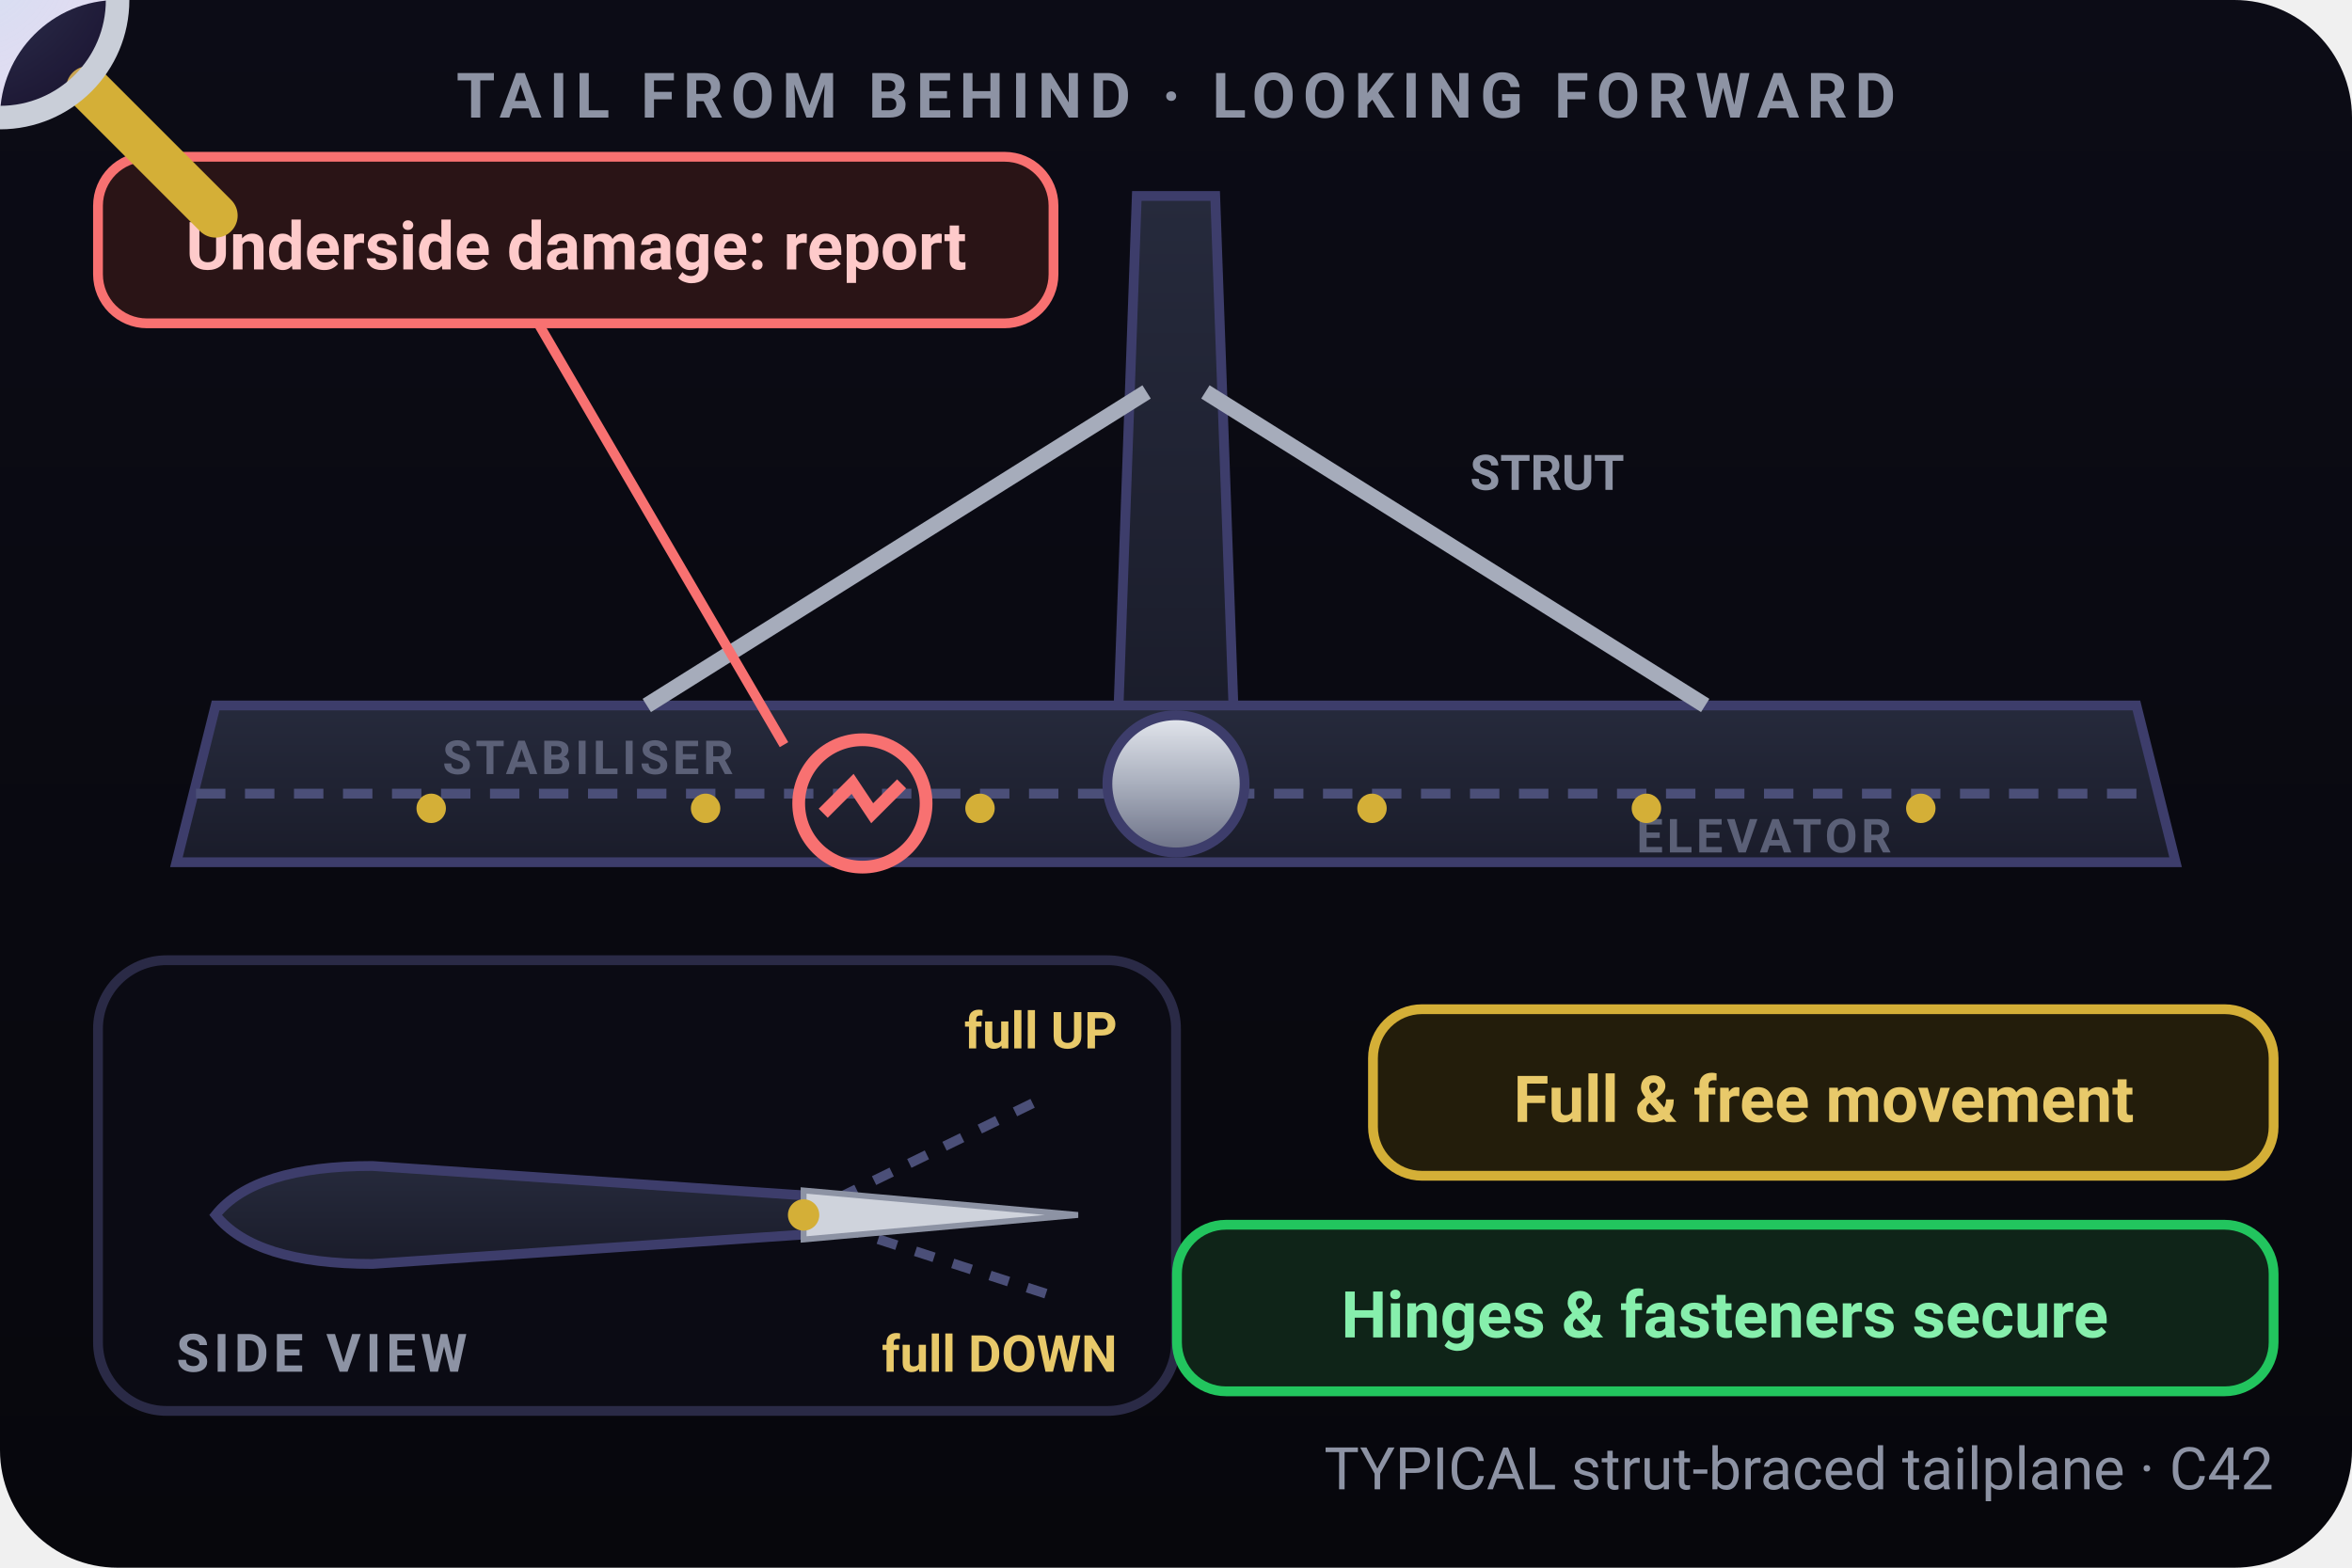
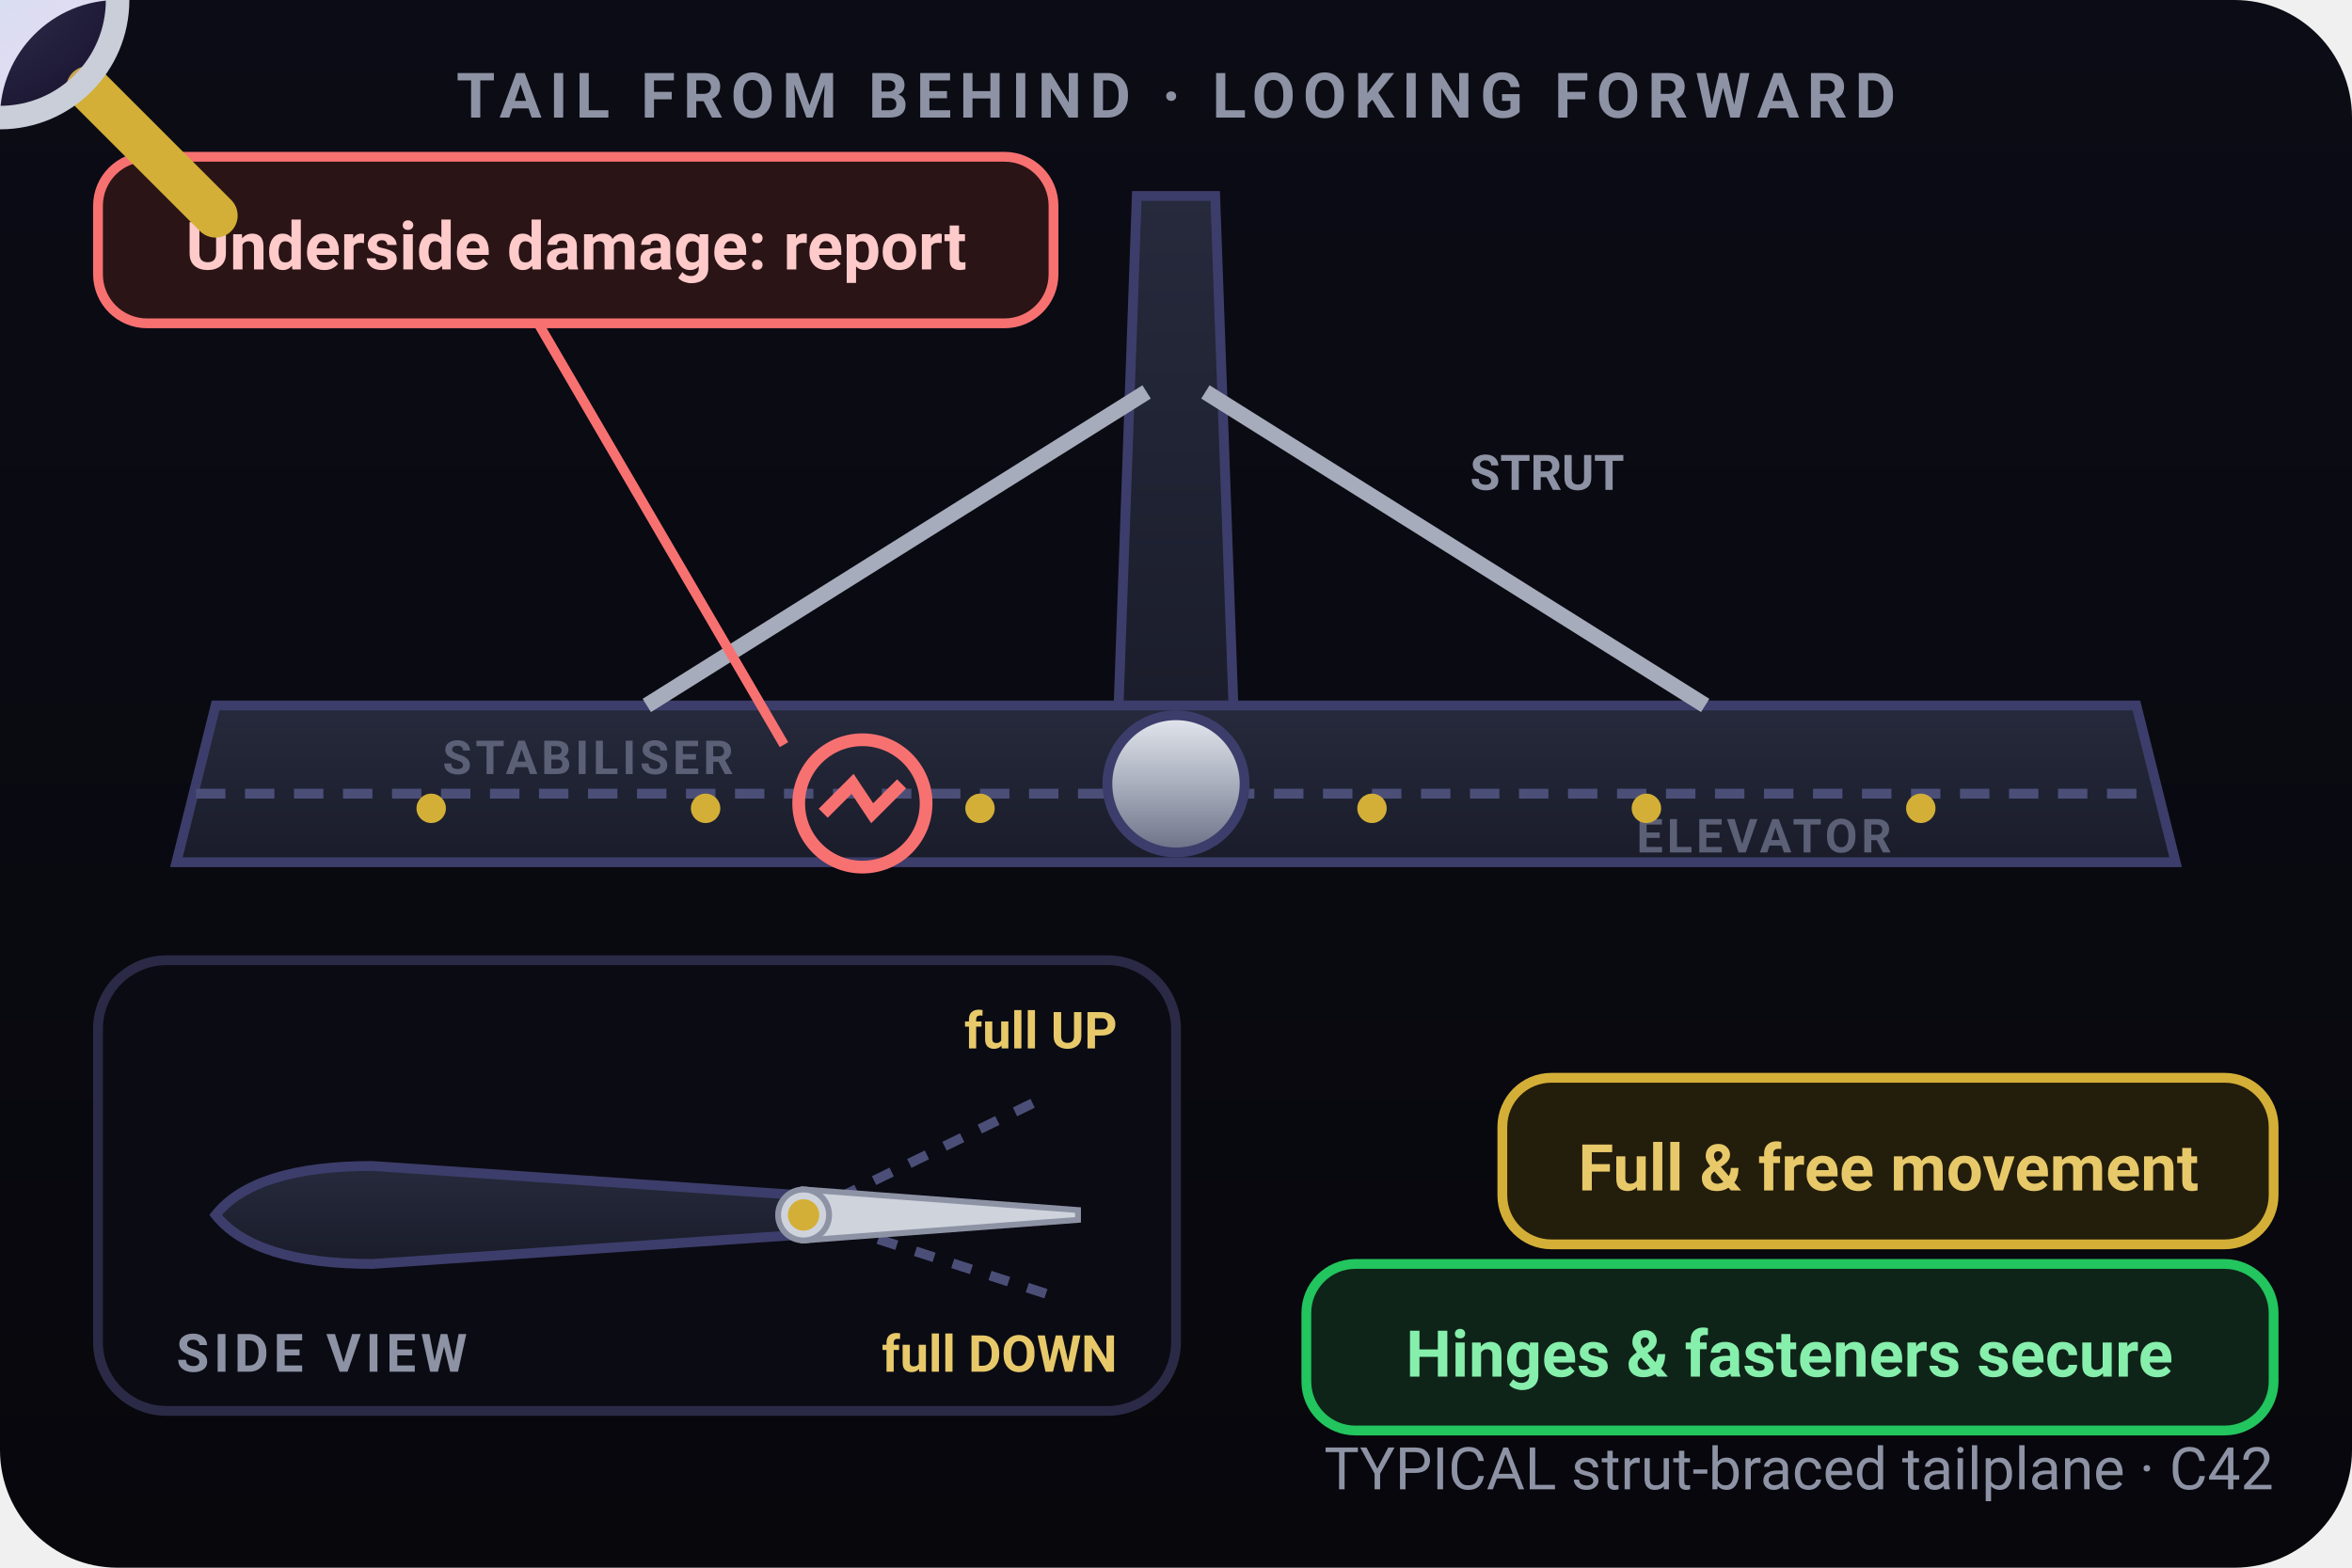
<svg xmlns="http://www.w3.org/2000/svg" viewBox="0 0 240 160" role="img" aria-label="Typical C42 tail seen from behind: a magnifier runs along the underside of the strut-braced horizontal stabiliser and finds damage to report; a side view shows the elevator moving fully up and down, and the hinges and fasteners are checked secure">
  <defs>
    <linearGradient id="bg" x1="0" y1="0" x2="0" y2="1">
      <stop offset="0" stop-color="#0c0c16" />
      <stop offset="1" stop-color="#07070c" />
    </linearGradient>
    <linearGradient id="metal" x1="0" y1="0" x2="0" y2="1">
      <stop offset="0" stop-color="#e4e7ee" />
      <stop offset=".5" stop-color="#a9afbd" />
      <stop offset="1" stop-color="#6b7086" />
    </linearGradient>
    <linearGradient id="metalh" x1="0" y1="0" x2="1" y2="0">
      <stop offset="0" stop-color="#6b7086" />
      <stop offset=".45" stop-color="#d9dde5" />
      <stop offset="1" stop-color="#7d8296" />
    </linearGradient>
    <linearGradient id="skin" x1="0" y1="0" x2="0" y2="1">
      <stop offset="0" stop-color="#2a2d3d" />
      <stop offset="1" stop-color="#171822" />
    </linearGradient>
    <linearGradient id="fab" x1="0" y1="0" x2="0" y2="1">
      <stop offset="0" stop-color="#262a3c" />
      <stop offset="1" stop-color="#1a1c2a" />
    </linearGradient>
    <radialGradient id="glass" cx=".35" cy=".3" r=".8">
      <stop offset="0" stop-color="#93c5fd" stop-opacity=".28" />
      <stop offset="1" stop-color="#8b5cf6" stop-opacity=".12" />
    </radialGradient>
  </defs>
  <style>
  text{font-family:system-ui,-apple-system,"Segoe UI",Roboto,Arial,sans-serif}
  .lens{animation:lens 4s linear infinite}
  .dmg{animation:dmg 4s linear infinite}
  .el{transform-origin:82px 124px;animation:el 4s ease-in-out infinite}
  .ins{animation:ins 4s linear infinite}
  .hg{animation:hg 4s linear infinite}
-   @keyframes lens{0%{transform:translate(36px,88px);opacity:0}4%{opacity:1}42%{transform:translate(204px,88px);opacity:1}46%,100%{transform:translate(204px,88px);opacity:0}}
+   @keyframes lens{0%{transform:translate(36px,84px);opacity:0}4%{opacity:1}42%{transform:translate(204px,84px);opacity:1}46%,100%{transform:translate(204px,84px);opacity:0}}
  @keyframes dmg{0%,14%{opacity:.15}18%,100%{opacity:1}}
  @keyframes ins{0%,44%{opacity:.25}50%,97%{opacity:1}100%{opacity:.25}}
  @keyframes el{0%,50%{transform:rotate(0)}60%,64%{transform:rotate(-26deg)}76%,80%{transform:rotate(18deg)}90%,100%{transform:rotate(0)}}
  @keyframes hg{0%,82%{fill:#d4af37}86%,100%{fill:#22c55e}}
  @media (prefers-reduced-motion:reduce){*{animation:none!important}.lens{display:none}}
</style>
  <rect width="240" height="160" rx="12" fill="url(#bg)" />
  <text x="120" y="12" text-anchor="middle" font-size="6.4" font-weight="700" letter-spacing=".8" fill="#8d93a4">TAIL FROM BEHIND · LOOKING FORWARD</text>
  <path d="M114 76 L116 20 L124 20 L126 76Z" fill="url(#fab)" stroke="#3d3d6b" />
  <path d="M22 72 L218 72 L222 88 L18 88Z" fill="url(#fab)" stroke="#3d3d6b" />
  <path d="M20 81 H220" stroke="#4b4f78" stroke-dasharray="3 2" />
  <text x="60" y="79" text-anchor="middle" font-size="4.8" font-weight="700" letter-spacing=".4" fill="#5b6077">STABILISER</text>
  <text x="180" y="87" text-anchor="middle" font-size="4.8" font-weight="700" letter-spacing=".4" fill="#5b6077">ELEVATOR</text>
  <circle cx="120" cy="80" r="7" fill="url(#metal)" stroke="#3d3d6b" />
  <path d="M117 40 L66 72 M123 40 L174 72" stroke="#a6acbb" stroke-width="1.6" />
  <text x="150" y="50" font-size="5" font-weight="700" fill="#8d93a4">STRUT</text>
  <g class="hg" fill="#d4af37">
    <circle cx="44" cy="82.5" r="1.5" />
    <circle cx="72" cy="82.5" r="1.5" />
    <circle cx="100" cy="82.5" r="1.5" />
    <circle cx="140" cy="82.5" r="1.5" />
    <circle cx="168" cy="82.5" r="1.5" />
    <circle cx="196" cy="82.5" r="1.5" />
  </g>
  <g class="dmg">
    <path d="M84 83 l3 -3 2 3 3 -3" fill="none" stroke="#f87171" stroke-width="1.3" />
    <circle cx="88" cy="82" r="6.5" fill="none" stroke="#f87171" stroke-width="1.3" />
    <path d="M80 76 L52 28" stroke="#f87171" stroke-width="1" />
    <g>
      <rect x="10.0" y="16" width="97.5" height="17" rx="5" fill="#2a1416" stroke="#f87171" />
      <text x="58.8" y="27.5" text-anchor="middle" font-size="6.8" font-weight="700" fill="#fecaca">Underside damage: report</text>
    </g>
  </g>
  <g class="ins">
    <rect x="10" y="98" width="110" height="46" rx="7" fill="#0b0b14" stroke="#2a2a46" />
    <text x="18" y="140" font-size="5.4" font-weight="700" letter-spacing=".5" fill="#8d93a4">SIDE VIEW</text>
    <path d="M22 124 Q26 119 38 119 L82 122 L82 126 L38 129 Q26 129 22 124Z" fill="url(#fab)" stroke="#3d3d6b" />
    <path d="M82 124 L110 124" stroke="#4b4f78" stroke-width="1" stroke-dasharray="2 2" transform="rotate(-26 82 124)" />
    <path d="M82 124 L110 124" stroke="#4b4f78" stroke-width="1" stroke-dasharray="2 2" transform="rotate(18 82 124)" />
-     <path class="el" d="M82 121.5 L110 124 L82 126.5Z" fill="#cfd3dc" stroke="#8d93a4" stroke-width=".6" />
+     <g class="el">
+       <path d="M82 121.4 L110 123.5 L110 124.5 L82 126.6Z" fill="#cfd3dc" stroke="#8d93a4" stroke-width=".6" />
+       <circle cx="82" cy="124" r="2.6" fill="#cfd3dc" stroke="#8d93a4" stroke-width=".6" />
+     </g>
    <text x="114" y="107" text-anchor="end" font-size="5.2" font-weight="700" fill="#e8c96a">full UP</text>
    <text x="114" y="140" text-anchor="end" font-size="5.2" font-weight="700" fill="#e8c96a">full DOWN</text>
    <circle cx="82" cy="124" r="1.6" fill="#d4af37" />
  </g>
  <g>
-     <rect x="140.1" y="103" width="91.9" height="17" rx="5" fill="#231d0b" stroke="#d4af37" />
-     <text x="186.1" y="114.5" text-anchor="middle" font-size="6.6" font-weight="700" fill="#e8c96a">Full &amp; free movement</text>
+     <rect x="153.3" y="110" width="78.7" height="17" rx="5" fill="#231d0b" stroke="#d4af37" />
+     <text x="192.7" y="121.5" text-anchor="middle" font-size="6.6" font-weight="700" fill="#e8c96a">Full &amp; free movement</text>
  </g>
  <g>
    <g>
-       <rect x="120.1" y="125" width="111.9" height="17" rx="5" fill="#0f2418" stroke="#22c55e" />
-       <text x="176.0" y="136.5" text-anchor="middle" font-size="6.6" font-weight="700" fill="#86efac">Hinges &amp; fasteners secure</text>
+       <rect x="133.3" y="129" width="98.7" height="17" rx="5" fill="#0f2418" stroke="#22c55e" />
+       <text x="182.6" y="140.5" text-anchor="middle" font-size="6.6" font-weight="700" fill="#86efac">Hinges &amp; fasteners secure</text>
    </g>
  </g>
  <g class="lens">
    <g class="lensin">
      <path d="M9 9 L22 22" stroke="#d4af37" stroke-width="4.5" stroke-linecap="round" />
      <circle r="12" fill="url(#glass)" stroke="#c9ced8" stroke-width="2.4" />
      <path d="M-7 -4.5 A8 8 0 0 1 -2 -8.5" fill="none" stroke="#fff" stroke-width="1.4" stroke-linecap="round" opacity=".8" />
    </g>
  </g>
  <text x="232" y="152" text-anchor="end" font-size="6" fill="#8d93a4">TYPICAL strut-braced tailplane · C42</text>
</svg>
